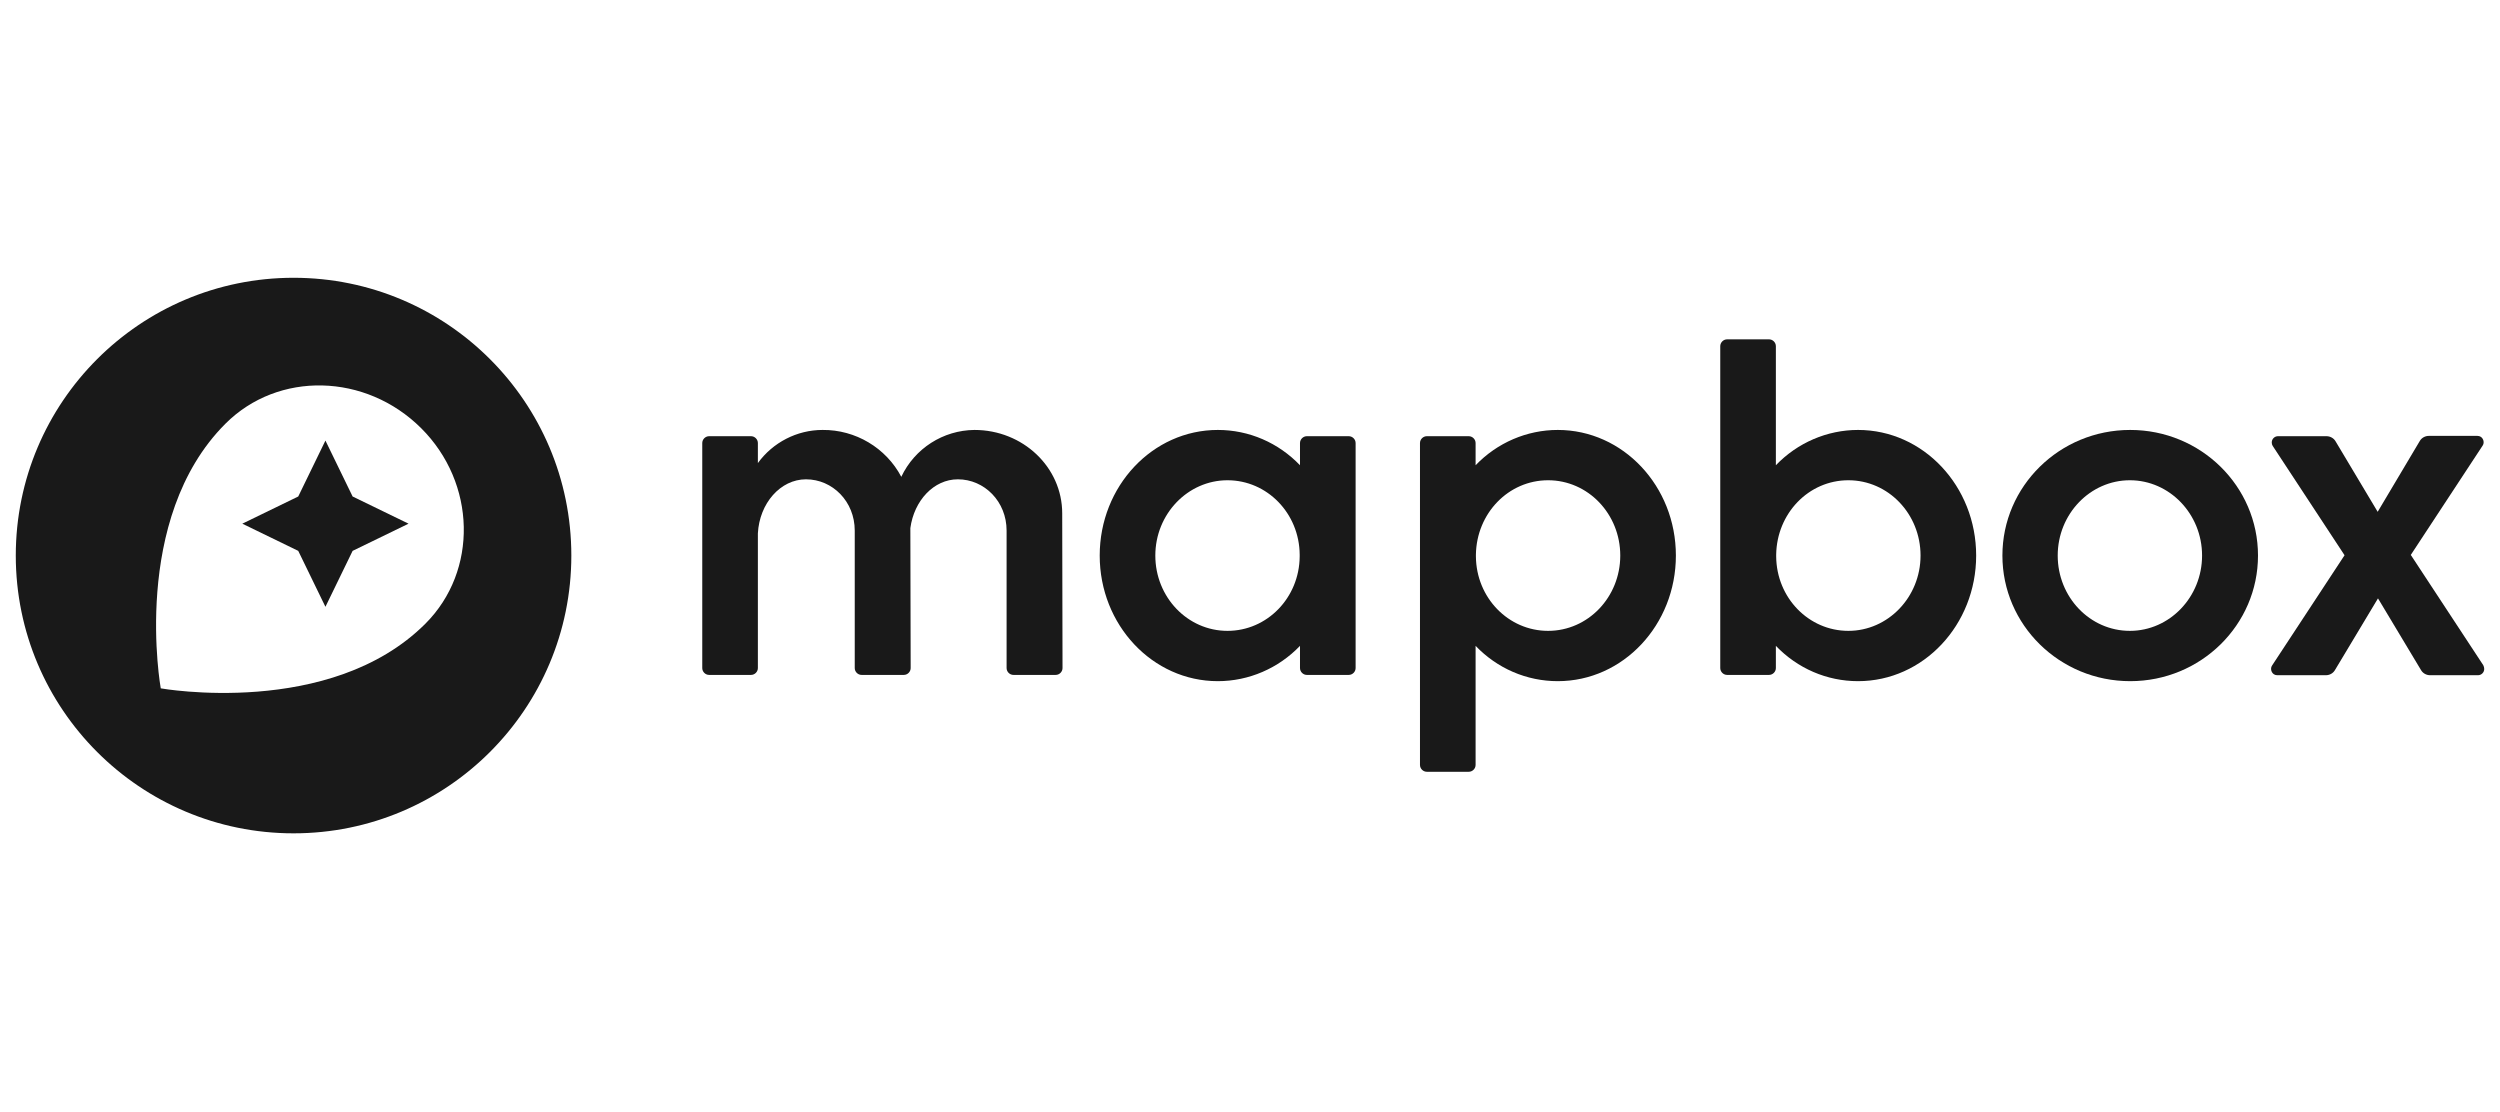
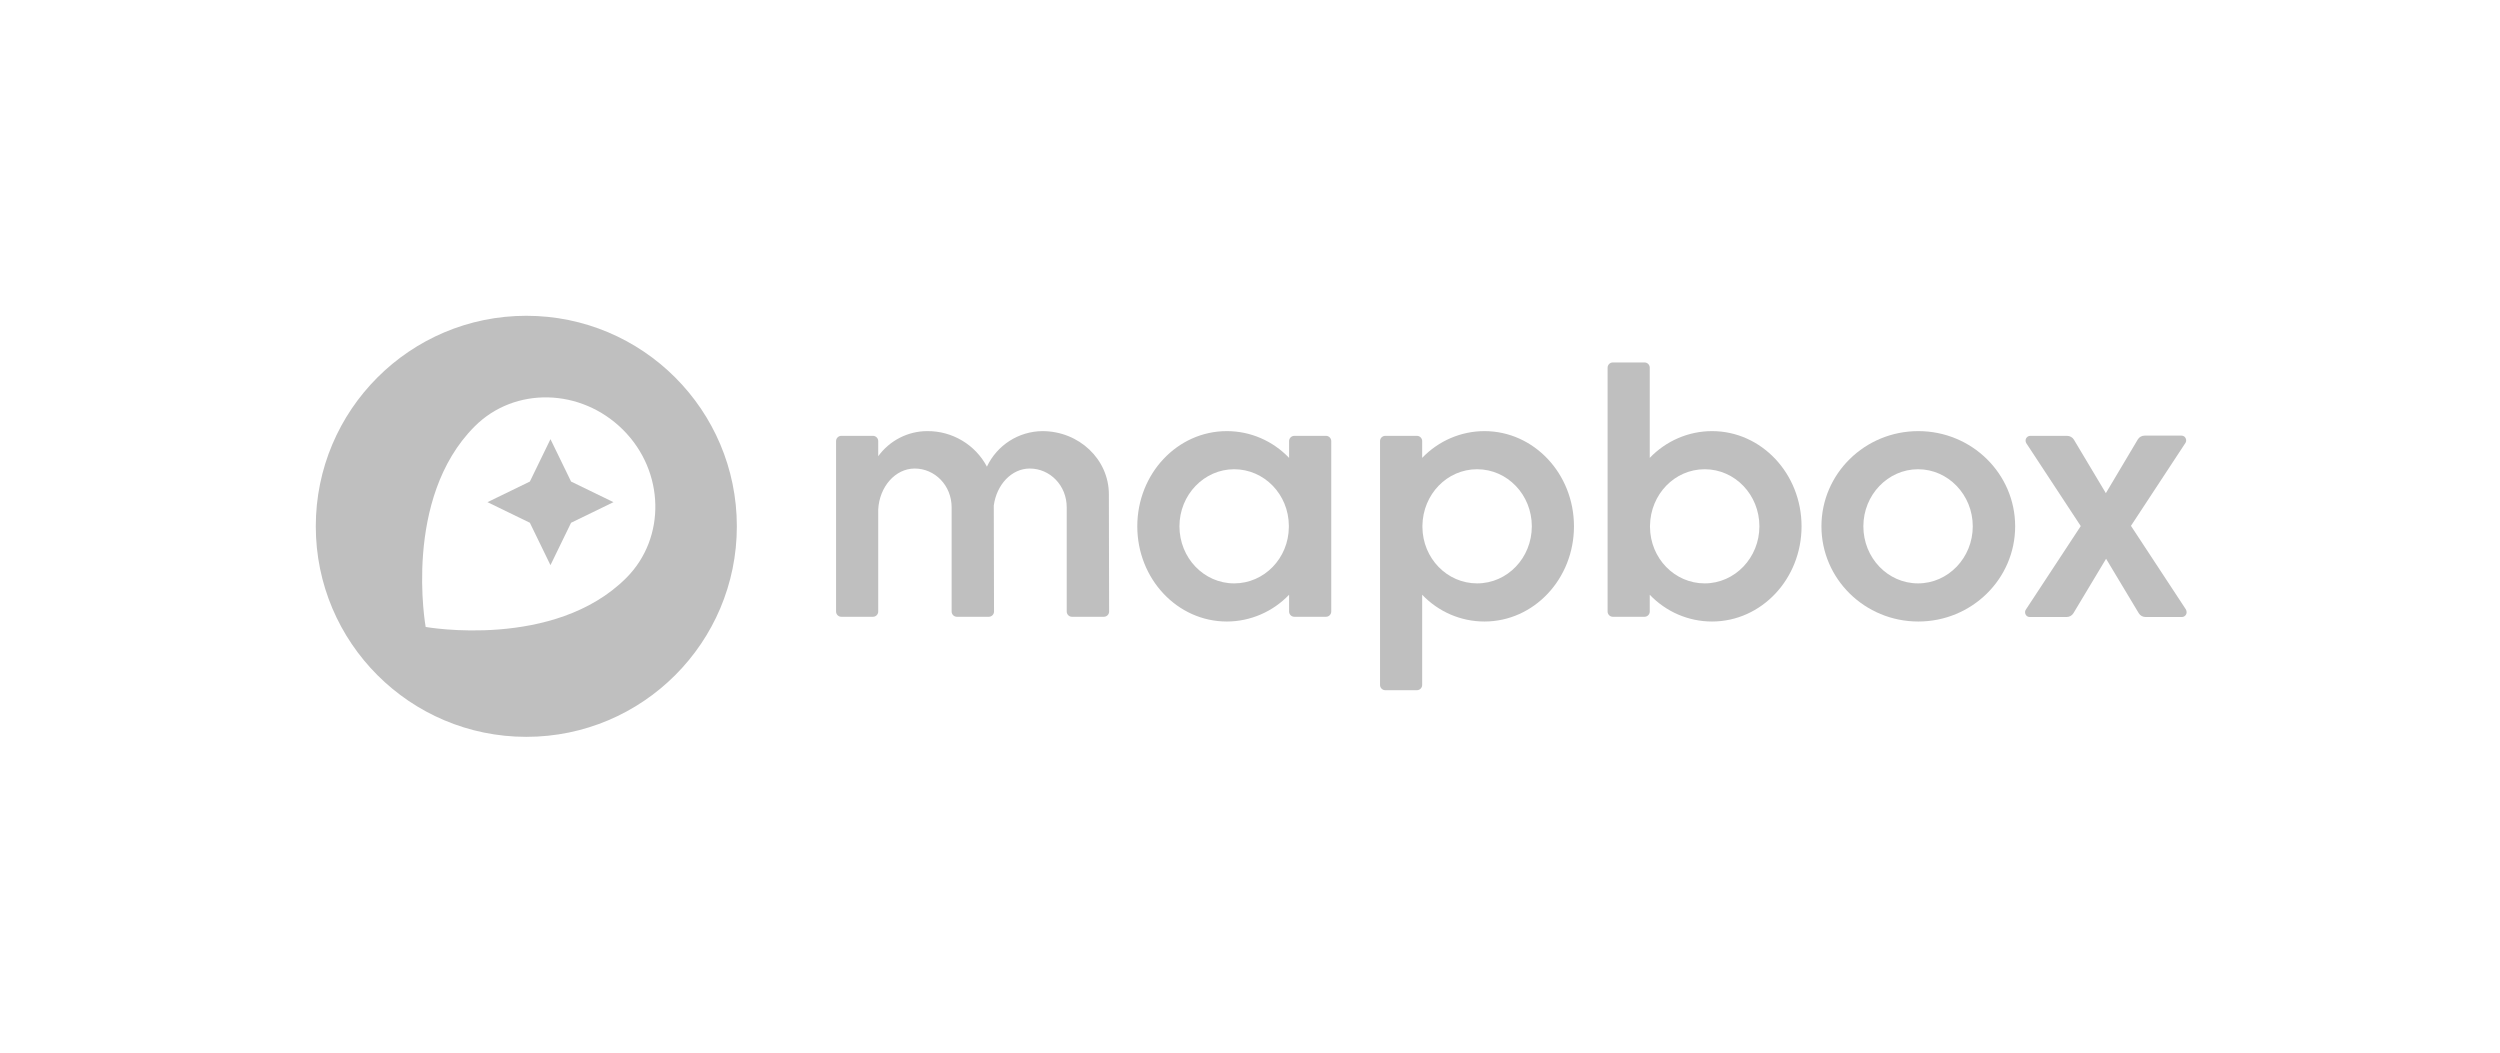
- <svg xmlns="http://www.w3.org/2000/svg" version="1.1" id="new" x="0px" y="0px" viewBox="0 0 144 64" xml:space="preserve" width="144" height="64">
+ <svg xmlns="http://www.w3.org/2000/svg" version="1.1" id="new" x="0px" y="0px" viewBox="0 0 190 80" xml:space="preserve" width="190" height="80">
  <defs id="defs29" />
-   <g id="g24" transform="matrix(0.1799775,0,0,0.1799775,0.009,15.80203)" style="stroke:none;fill:#000000;fill-opacity:0.9">
-     <g id="g16" style="stroke:none;fill:#000000;fill-opacity:0.9">
-       <path d="m 594.6,49.8 c -9.9,0 -19.4,4.1 -26.3,11.3 V 23 c 0,-1.2 -1,-2.2 -2.2,-2.2 v 0 h -13.4 c -1.2,0 -2.2,1 -2.2,2.2 v 103 c 0,1.2 1,2.2 2.2,2.2 h 13.4 c 1.2,0 2.2,-1 2.2,-2.2 v 0 -7.1 c 6.9,7.2 16.3,11.3 26.3,11.3 20.9,0 37.8,-18 37.8,-40.2 0,-22.2 -16.9,-40.2 -37.8,-40.2 z m -3.1,64.3 c -12.7,0 -23,-10.6 -23.1,-23.8 v -0.6 c 0.2,-13.2 10.4,-23.8 23.1,-23.8 12.8,0 23.1,10.8 23.1,24.1 0,13.3 -10.4,24.1 -23.1,24.1 z" id="path4" style="stroke:none;fill:#000000;fill-opacity:0.9" />
-       <path d="m 681.7,49.8 c -22.6,0 -40.9,18 -40.9,40.2 0,22.2 18.3,40.2 40.9,40.2 22.6,0 40.9,-18 40.9,-40.2 0,-22.2 -18.3,-40.2 -40.9,-40.2 z m -0.1,64.3 c -12.8,0 -23.1,-10.8 -23.1,-24.1 0,-13.3 10.4,-24.1 23.1,-24.1 12.7,0 23.1,10.8 23.1,24.1 0,13.3 -10.4,24.1 -23.1,24.1 z" id="path6" style="stroke:none;fill:#000000;fill-opacity:0.9" />
-       <path d="m 431.6,51.8 h -13.4 c -1.2,0 -2.2,1 -2.2,2.2 0,0 0,0 0,0 v 7.1 c -6.9,-7.2 -16.3,-11.3 -26.3,-11.3 -20.9,0 -37.8,18 -37.8,40.2 0,22.2 16.9,40.2 37.8,40.2 9.9,0 19.4,-4.1 26.3,-11.3 v 7.1 c 0,1.2 1,2.2 2.2,2.2 v 0 h 13.4 c 1.2,0 2.2,-1 2.2,-2.2 v 0 -72 c 0,-1.2 -1,-2.2 -2.2,-2.2 z m -38.8,62.3 c -12.8,0 -23.1,-10.8 -23.1,-24.1 0,-13.3 10.4,-24.1 23.1,-24.1 12.7,0 23,10.6 23.1,23.8 v 0.6 c -0.1,13.2 -10.4,23.8 -23.1,23.8 z" id="path8" style="stroke:none;fill:#000000;fill-opacity:0.9" />
-       <path d="m 498.5,49.8 c -9.9,0 -19.4,4.1 -26.3,11.3 V 54 c 0,-1.2 -1,-2.2 -2.2,-2.2 v 0 h -13.4 c -1.2,0 -2.2,1 -2.2,2.2 0,0 0,0 0,0 v 103 c 0,1.2 1,2.2 2.2,2.2 v 0 H 470 c 1.2,0 2.2,-1 2.2,-2.2 v 0 -38.1 c 6.9,7.2 16.3,11.3 26.3,11.3 20.9,0 37.8,-18 37.8,-40.2 0,-22.2 -16.9,-40.2 -37.8,-40.2 z m -3.1,64.3 c -12.7,0 -23,-10.6 -23.1,-23.8 v -0.6 c 0.2,-13.2 10.4,-23.8 23.1,-23.8 12.8,0 23.1,10.8 23.1,24.1 0,13.3 -10.3,24.1 -23.1,24.1 z" id="path10" style="stroke:none;fill:#000000;fill-opacity:0.9" />
-       <path d="m 311.8,49.8 c -10,0.1 -19.1,5.9 -23.4,15 -4.9,-9.3 -14.7,-15.1 -25.2,-15 -8.2,0 -15.9,4 -20.7,10.6 V 54 c 0,-1.2 -1,-2.2 -2.2,-2.2 v 0 h -13.4 c -1.2,0 -2.2,1 -2.2,2.2 0,0 0,0 0,0 v 72 c 0,1.2 1,2.2 2.2,2.2 v 0 h 13.4 c 1.2,0 2.2,-1 2.2,-2.2 v 0 -43.1 c 0.5,-9.6 7.2,-17.3 15.4,-17.3 8.5,0 15.6,7.1 15.6,16.4 v 44 c 0,1.2 1,2.2 2.2,2.2 h 13.5 c 1.2,0 2.2,-1 2.2,-2.2 0,0 0,0 0,0 l -0.1,-44.8 c 1.2,-8.8 7.5,-15.6 15.2,-15.6 8.5,0 15.6,7.1 15.6,16.4 v 44 c 0,1.2 1,2.2 2.2,2.2 h 13.5 c 1.2,0 2.2,-1 2.2,-2.2 0,0 0,0 0,0 l -0.1,-49.5 c 0,-14.8 -12.6,-26.7 -28.1,-26.7 z" id="path12" style="stroke:none;fill:#000000;fill-opacity:0.9" />
-       <path d="m 794.7,125.1 -23.2,-35.3 23,-35 c 0.6,-0.9 0.3,-2.2 -0.6,-2.8 -0.3,-0.2 -0.7,-0.3 -1.1,-0.3 h -15.5 c -1.2,0 -2.3,0.6 -2.9,1.6 L 760.9,76 747.4,53.4 c -0.6,-1 -1.7,-1.6 -2.9,-1.6 H 729 c -1.1,0 -2,0.9 -2,2 0,0.4 0.1,0.8 0.3,1.1 l 23,35 -23.2,35.3 c -0.6,0.9 -0.3,2.2 0.6,2.8 0.3,0.2 0.7,0.3 1.1,0.3 h 15.5 c 1.2,0 2.3,-0.6 2.9,-1.6 l 13.8,-23 13.8,23 c 0.6,1 1.7,1.6 2.9,1.6 H 793 c 1.1,0 2,-0.9 2,-2 0,-0.4 -0.1,-0.8 -0.3,-1.2 z" id="path14" style="stroke:none;fill:#000000;fill-opacity:0.9" />
+   <g id="g24" transform="matrix(0.1799775,0,0,0.1799775,23.10011,23.80203)" style="fill:#000000;fill-opacity:0.251;stroke:none">
+     <g id="g16" style="fill:#000000;fill-opacity:0.251;stroke:none">
+       <path d="m 594.6,49.8 c -9.9,0 -19.4,4.1 -26.3,11.3 V 23 c 0,-1.2 -1,-2.2 -2.2,-2.2 v 0 h -13.4 c -1.2,0 -2.2,1 -2.2,2.2 v 103 c 0,1.2 1,2.2 2.2,2.2 h 13.4 c 1.2,0 2.2,-1 2.2,-2.2 v 0 -7.1 c 6.9,7.2 16.3,11.3 26.3,11.3 20.9,0 37.8,-18 37.8,-40.2 0,-22.2 -16.9,-40.2 -37.8,-40.2 z m -3.1,64.3 c -12.7,0 -23,-10.6 -23.1,-23.8 v -0.6 c 0.2,-13.2 10.4,-23.8 23.1,-23.8 12.8,0 23.1,10.8 23.1,24.1 0,13.3 -10.4,24.1 -23.1,24.1 z" id="path4" style="fill:#000000;fill-opacity:0.251;stroke:none" />
+       <path d="m 681.7,49.8 c -22.6,0 -40.9,18 -40.9,40.2 0,22.2 18.3,40.2 40.9,40.2 22.6,0 40.9,-18 40.9,-40.2 0,-22.2 -18.3,-40.2 -40.9,-40.2 z m -0.1,64.3 c -12.8,0 -23.1,-10.8 -23.1,-24.1 0,-13.3 10.4,-24.1 23.1,-24.1 12.7,0 23.1,10.8 23.1,24.1 0,13.3 -10.4,24.1 -23.1,24.1 z" id="path6" style="fill:#000000;fill-opacity:0.251;stroke:none" />
+       <path d="m 431.6,51.8 h -13.4 c -1.2,0 -2.2,1 -2.2,2.2 0,0 0,0 0,0 v 7.1 c -6.9,-7.2 -16.3,-11.3 -26.3,-11.3 -20.9,0 -37.8,18 -37.8,40.2 0,22.2 16.9,40.2 37.8,40.2 9.9,0 19.4,-4.1 26.3,-11.3 v 7.1 c 0,1.2 1,2.2 2.2,2.2 v 0 h 13.4 c 1.2,0 2.2,-1 2.2,-2.2 v 0 -72 c 0,-1.2 -1,-2.2 -2.2,-2.2 z m -38.8,62.3 c -12.8,0 -23.1,-10.8 -23.1,-24.1 0,-13.3 10.4,-24.1 23.1,-24.1 12.7,0 23,10.6 23.1,23.8 v 0.6 c -0.1,13.2 -10.4,23.8 -23.1,23.8 z" id="path8" style="fill:#000000;fill-opacity:0.251;stroke:none" />
+       <path d="m 498.5,49.8 c -9.9,0 -19.4,4.1 -26.3,11.3 V 54 c 0,-1.2 -1,-2.2 -2.2,-2.2 v 0 h -13.4 c -1.2,0 -2.2,1 -2.2,2.2 0,0 0,0 0,0 v 103 c 0,1.2 1,2.2 2.2,2.2 v 0 H 470 c 1.2,0 2.2,-1 2.2,-2.2 v 0 -38.1 c 6.9,7.2 16.3,11.3 26.3,11.3 20.9,0 37.8,-18 37.8,-40.2 0,-22.2 -16.9,-40.2 -37.8,-40.2 z m -3.1,64.3 c -12.7,0 -23,-10.6 -23.1,-23.8 v -0.6 c 0.2,-13.2 10.4,-23.8 23.1,-23.8 12.8,0 23.1,10.8 23.1,24.1 0,13.3 -10.3,24.1 -23.1,24.1 z" id="path10" style="fill:#000000;fill-opacity:0.251;stroke:none" />
+       <path d="m 311.8,49.8 c -10,0.1 -19.1,5.9 -23.4,15 -4.9,-9.3 -14.7,-15.1 -25.2,-15 -8.2,0 -15.9,4 -20.7,10.6 V 54 c 0,-1.2 -1,-2.2 -2.2,-2.2 v 0 h -13.4 c -1.2,0 -2.2,1 -2.2,2.2 0,0 0,0 0,0 v 72 c 0,1.2 1,2.2 2.2,2.2 v 0 h 13.4 c 1.2,0 2.2,-1 2.2,-2.2 v 0 -43.1 c 0.5,-9.6 7.2,-17.3 15.4,-17.3 8.5,0 15.6,7.1 15.6,16.4 v 44 c 0,1.2 1,2.2 2.2,2.2 h 13.5 c 1.2,0 2.2,-1 2.2,-2.2 0,0 0,0 0,0 l -0.1,-44.8 c 1.2,-8.8 7.5,-15.6 15.2,-15.6 8.5,0 15.6,7.1 15.6,16.4 v 44 c 0,1.2 1,2.2 2.2,2.2 h 13.5 c 1.2,0 2.2,-1 2.2,-2.2 0,0 0,0 0,0 l -0.1,-49.5 c 0,-14.8 -12.6,-26.7 -28.1,-26.7 z" id="path12" style="fill:#000000;fill-opacity:0.251;stroke:none" />
+       <path d="m 794.7,125.1 -23.2,-35.3 23,-35 c 0.6,-0.9 0.3,-2.2 -0.6,-2.8 -0.3,-0.2 -0.7,-0.3 -1.1,-0.3 h -15.5 c -1.2,0 -2.3,0.6 -2.9,1.6 L 760.9,76 747.4,53.4 c -0.6,-1 -1.7,-1.6 -2.9,-1.6 H 729 c -1.1,0 -2,0.9 -2,2 0,0.4 0.1,0.8 0.3,1.1 l 23,35 -23.2,35.3 c -0.6,0.9 -0.3,2.2 0.6,2.8 0.3,0.2 0.7,0.3 1.1,0.3 h 15.5 c 1.2,0 2.3,-0.6 2.9,-1.6 l 13.8,-23 13.8,23 c 0.6,1 1.7,1.6 2.9,1.6 H 793 c 1.1,0 2,-0.9 2,-2 0,-0.4 -0.1,-0.8 -0.3,-1.2 z" id="path14" style="fill:#000000;fill-opacity:0.251;stroke:none" />
    </g>
-     <g id="g22" style="stroke:none;fill:#000000;fill-opacity:0.9">
-       <path d="M 93.9,1.1 C 44.8,1.1 5,40.9 5,90 c 0,49.1 39.8,88.9 88.9,88.9 49.1,0 88.9,-39.8 88.9,-88.9 C 182.8,40.9 143,1.1 93.9,1.1 Z m 42.2,110.7 c -30.4,30.4 -84.7,20.7 -84.7,20.7 0,0 -9.8,-54.2 20.7,-84.7 16.9,-16.9 44.9,-16.2 62.6,1.4 17.7,17.6 18.3,45.7 1.4,62.6 z" id="path18" style="stroke:none;fill:#000000;fill-opacity:0.9" />
-       <polygon points="130.7,79.8 112.8,71.1 104.1,53.2 95.4,71.1 77.5,79.8 95.4,88.5 104.1,106.4 112.8,88.5 " id="polygon20" style="stroke:none;fill:#000000;fill-opacity:0.9" />
+     <g id="g22" style="fill:#000000;fill-opacity:0.251;stroke:none">
+       <path d="M 93.9,1.1 C 44.8,1.1 5,40.9 5,90 c 0,49.1 39.8,88.9 88.9,88.9 49.1,0 88.9,-39.8 88.9,-88.9 C 182.8,40.9 143,1.1 93.9,1.1 Z m 42.2,110.7 c -30.4,30.4 -84.7,20.7 -84.7,20.7 0,0 -9.8,-54.2 20.7,-84.7 16.9,-16.9 44.9,-16.2 62.6,1.4 17.7,17.6 18.3,45.7 1.4,62.6 z" id="path18" style="fill:#000000;fill-opacity:0.251;stroke:none" />
+       <polygon points="112.8,71.1 104.1,53.2 95.4,71.1 77.5,79.8 95.4,88.5 104.1,106.4 112.8,88.5 130.7,79.8 " id="polygon20" style="fill:#000000;fill-opacity:0.251;stroke:none" />
    </g>
  </g>
</svg>
